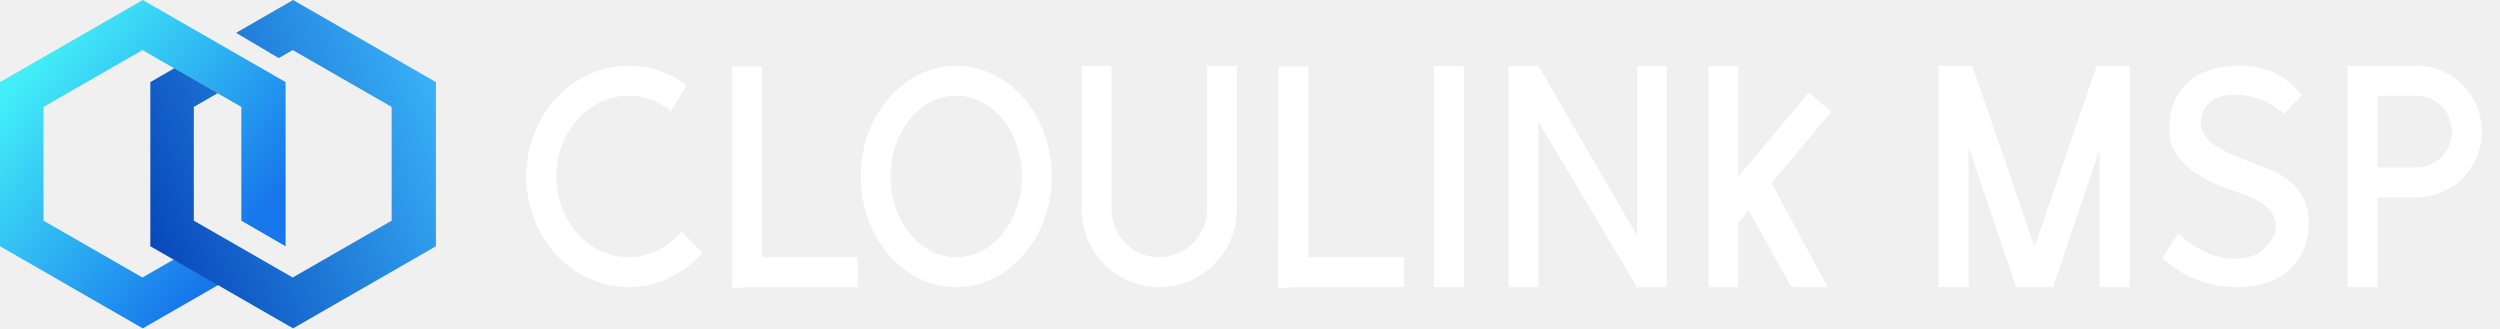
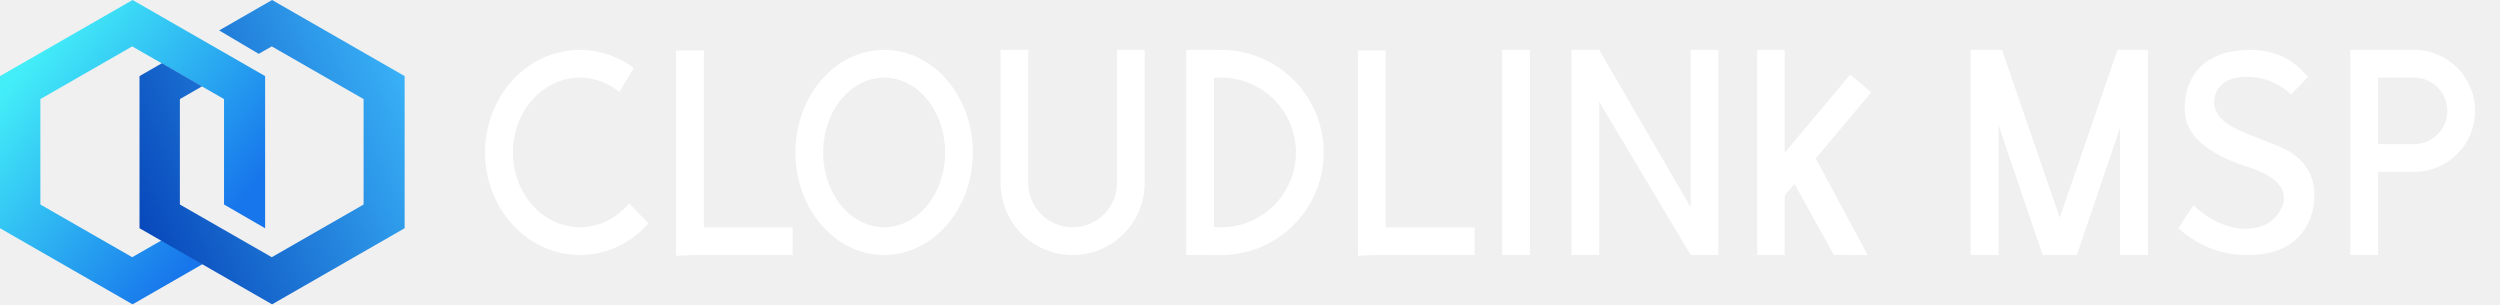
- <svg xmlns="http://www.w3.org/2000/svg" width="38px" height="5px" viewBox="0 0 38 5" version="1.1">
+ <svg xmlns="http://www.w3.org/2000/svg" width="41px" height="5px" viewBox="0 0 41 5" version="1.1">
  <defs>
    <linearGradient x1="7.288%" y1="23.496%" x2="72.89%" y2="85.143%" id="linearGradient-1">
      <stop stop-color="#43EEF8" offset="0%" />
      <stop stop-color="#1776EB" offset="100%" />
    </linearGradient>
    <linearGradient x1="100%" y1="25.769%" x2="0%" y2="74.813%" id="linearGradient-2">
      <stop stop-color="#39B1F7" offset="0%" />
      <stop stop-color="#0848BB" offset="100%" />
    </linearGradient>
  </defs>
  <g id="Page-1" stroke="none" stroke-width="1" fill="none" fill-rule="evenodd">
-     <g id="Artboard-Copy-2" transform="translate(-88, -559)">
-       <g id="MSP-反白-Copy" transform="translate(88, 559)">
-         <polygon id="Combined-Shape-Copy-2" fill="url(#linearGradient-1)" points="4.34 3.743 4.341 3.743 4.341 1.248 2.17 0 0 1.248 1.41074122e-15 3.743 2.17 4.991 3.447 4.257 2.734 3.891 2.165 4.218 0.661 3.354 0.661 1.625 2.165 0.761 3.668 1.625 3.668 3.354 3.668 3.354 4.34 3.743" />
-         <polygon id="Combined-Shape-Copy-3" fill="url(#linearGradient-2)" points="2.65 1.037 2.285 1.248 2.285 3.743 4.455 4.991 6.626 3.743 6.626 1.248 4.455 0 3.588 0.499 4.236 0.883 4.449 0.761 5.953 1.625 5.953 3.354 4.449 4.218 2.946 3.354 2.946 1.625 3.309 1.416" />
-         <path d="M10.435,1.296 L10.2,1.69 C10.019,1.542 9.796,1.455 9.554,1.455 C8.948,1.455 8.457,2.004 8.457,2.682 C8.457,3.36 8.948,3.909 9.554,3.909 C9.872,3.909 10.158,3.758 10.358,3.517 L10.678,3.844 C10.395,4.164 9.996,4.364 9.554,4.364 C8.696,4.364 8,3.611 8,2.682 C8,1.753 8.696,1 9.554,1 C9.881,1 10.185,1.109 10.435,1.296 Z M14.535,4.364 C13.733,4.364 13.083,3.611 13.083,2.682 C13.083,1.753 13.733,1 14.535,1 C15.337,1 15.987,1.753 15.987,2.682 C15.987,3.611 15.337,4.364 14.535,4.364 Z M14.535,3.909 C15.086,3.909 15.533,3.36 15.533,2.682 C15.533,2.004 15.086,1.455 14.535,1.455 C13.984,1.455 13.537,2.004 13.537,2.682 C13.537,3.36 13.984,3.909 14.535,3.909 Z M16.441,3.182 L16.895,3.182 C16.895,3.583 17.22,3.909 17.621,3.909 C18.022,3.909 18.347,3.583 18.347,3.182 L18.801,3.182 C18.801,3.835 18.273,4.364 17.621,4.364 C16.969,4.364 16.441,3.835 16.441,3.182 Z M16.441,1 L16.895,1 L16.895,3.182 L16.441,3.182 L16.441,1 Z M18.347,1 L18.801,1 L18.801,3.182 L18.347,3.182 L18.347,1 Z M11.583,3.91 L11.583,3.91 L13.037,3.91 L13.037,4.364 L11.4,4.364 L11.129,4.378 L11.129,1.01 L11.583,1.01 L11.583,3.91 Z M19.888,3.91 L19.888,3.91 L21.342,3.91 L21.342,4.364 L19.705,4.364 L19.433,4.378 L19.434,1.01 L19.888,1.01 L19.888,3.91 Z M33.114,3.551 C33.674,4.067 34.18,3.955 34.364,3.824 C34.547,3.694 34.916,3.209 34.011,2.922 C33.106,2.634 33.013,2.244 32.986,2.113 C32.96,1.981 32.892,1.244 33.674,1.039 C34.241,0.925 34.679,1.06 34.989,1.443 L34.715,1.729 C34.511,1.55 34.288,1.455 34.045,1.443 C33.469,1.406 33.375,1.832 33.502,2.035 C33.624,2.262 33.952,2.356 34.508,2.579 C35.088,2.825 35.108,3.238 35.088,3.494 C35.068,3.75 34.901,4.296 34.16,4.357 C33.666,4.397 33.235,4.254 32.869,3.927 C32.947,3.795 33.029,3.67 33.114,3.551 Z M21.796,1 L22.25,1 L22.25,4.364 L21.796,4.364 L21.796,1 Z M24.882,4.363 L23.384,1.852 L23.384,4.364 L22.931,4.364 L22.931,1 L23.384,1 L23.384,1.001 L24.882,3.581 L24.882,1 L25.335,1 L25.335,4.363 L25.336,4.364 L24.882,4.364 L24.882,4.364 L24.882,4.363 Z M26.581,3.196 L26.421,3.388 L26.421,4.364 L25.971,4.364 L25.971,3.237 L25.964,3.232 L25.971,3.224 L25.971,1 L26.421,1 L26.421,2.687 L27.494,1.406 L27.838,1.696 L26.929,2.781 L27.779,4.364 L27.225,4.361 L26.581,3.196 Z M31.913,2.277 L31.205,4.364 L30.645,4.364 L29.923,2.234 L29.923,4.364 L29.465,4.364 L29.465,1 L29.923,1 L29.979,1 L30.925,3.752 L31.871,1 L31.913,1 L32.37,1 L32.37,4.364 L31.913,4.364 L31.913,2.277 Z" id="Combined-Shape" fill="#FFFFFF" />
-         <path d="M36.137,3 L36.137,4.364 L35.683,4.364 L35.683,1 L35.876,1 L35.796,1 L36.727,1 C37.278,1 37.725,1.448 37.725,2 C37.725,2.552 37.278,3 36.727,3 L36.137,3 Z M36.137,2.545 L36.727,2.545 C37.027,2.545 37.271,2.301 37.271,2 C37.271,1.699 37.027,1.455 36.727,1.455 L36.137,1.455 L36.137,2.545 L36.137,2.545 Z" id="Combined-Shape" fill="#FFFFFF" />
+     <g id="Artboard-Copy-2" transform="translate(-88, -650)">
+       <g id="MSP-Copy" transform="translate(88, 650)">
+         <polygon id="Combined-Shape-Copy-2" fill="url(#linearGradient-1)" points="4.347 3.743 4.348 3.743 4.348 1.248 2.174 0 0 1.248 1.41301112e-15 3.743 2.174 4.991 3.452 4.257 2.738 3.891 2.168 4.218 0.662 3.354 0.662 1.625 2.168 0.761 3.674 1.625 3.674 3.354 3.674 3.354 4.347 3.743" />
+         <polygon id="Combined-Shape-Copy-3" fill="url(#linearGradient-2)" points="2.655 1.037 2.288 1.248 2.288 3.743 4.462 4.991 6.636 3.743 6.636 1.248 4.462 0 3.594 0.499 4.243 0.883 4.457 0.761 5.963 1.625 5.963 3.354 4.457 4.218 2.95 3.354 2.95 1.625 3.314 1.416" />
+         <path d="M10.394,1.115 L10.158,1.508 C9.977,1.36 9.753,1.273 9.511,1.273 C8.904,1.273 8.412,1.822 8.412,2.5 C8.412,3.178 8.904,3.727 9.511,3.727 C9.829,3.727 10.116,3.576 10.316,3.335 L10.636,3.662 C10.353,3.982 9.954,4.182 9.511,4.182 C8.652,4.182 7.955,3.429 7.955,2.5 C7.955,1.571 8.652,0.818 9.511,0.818 C9.839,0.818 10.143,0.928 10.394,1.115 Z M14.5,4.182 C13.697,4.182 13.045,3.429 13.045,2.5 C13.045,1.571 13.697,0.818 14.5,0.818 C15.303,0.818 15.955,1.571 15.955,2.5 C15.955,3.429 15.303,4.182 14.5,4.182 Z M14.5,3.727 C15.052,3.727 15.5,3.178 15.5,2.5 C15.5,1.822 15.052,1.273 14.5,1.273 C13.948,1.273 13.5,1.822 13.5,2.5 C13.5,3.178 13.948,3.727 14.5,3.727 Z M16.409,3 L16.864,3 C16.864,3.402 17.189,3.727 17.591,3.727 C17.993,3.727 18.318,3.402 18.318,3 L18.773,3 C18.773,3.653 18.244,4.182 17.591,4.182 C16.938,4.182 16.409,3.653 16.409,3 Z M16.409,0.818 L16.864,0.818 L16.864,3 L16.409,3 L16.409,0.818 Z M18.318,0.818 L18.773,0.818 L18.773,3 L18.318,3 L18.318,0.818 Z M11.543,3.729 L11.543,3.729 L13,3.729 L13,4.182 L11.36,4.182 L11.088,4.196 L11.088,0.828 L11.543,0.828 L11.543,3.729 Z M22.725,0.828 L22.725,3.729 L24.182,3.729 L24.182,4.182 L22.542,4.182 L22.27,4.196 L22.27,0.828 L22.725,0.828 Z M35.973,3.369 C36.534,3.885 37.04,3.773 37.224,3.642 C37.408,3.512 37.778,3.028 36.871,2.74 C35.964,2.452 35.872,2.062 35.845,1.931 C35.818,1.8 35.75,1.062 36.534,0.857 C37.102,0.743 37.54,0.878 37.85,1.262 L37.576,1.548 C37.372,1.368 37.149,1.273 36.906,1.262 C36.328,1.225 36.234,1.65 36.361,1.853 C36.483,2.08 36.812,2.174 37.369,2.397 C37.95,2.643 37.97,3.057 37.95,3.313 C37.929,3.569 37.763,4.114 37.02,4.175 C36.525,4.216 36.094,4.072 35.727,3.745 C35.806,3.613 35.888,3.488 35.973,3.369 Z M24.636,0.818 L25.091,0.818 L25.091,4.182 L24.636,4.182 L24.636,0.818 Z M27.727,4.181 L26.227,1.67 L26.227,4.182 L25.773,4.182 L25.773,0.818 L26.227,0.818 L26.227,0.819 L27.727,3.399 L27.727,0.818 L28.181,0.818 L28.181,4.181 L28.182,4.182 L27.727,4.182 L27.727,4.182 L27.727,4.181 Z M29.429,3.015 L29.269,3.206 L29.269,4.182 L28.818,4.182 L28.818,3.056 L28.812,3.05 L28.818,3.042 L28.818,0.818 L29.269,0.818 L29.269,2.505 L30.343,1.224 L30.688,1.514 L29.778,2.599 L30.629,4.182 L30.075,4.179 L29.429,3.015 Z M34.769,2.095 L34.06,4.182 L33.5,4.182 L32.776,2.053 L32.776,4.182 L32.318,4.182 L32.318,0.818 L32.776,0.818 L32.833,0.818 L33.78,3.57 L34.727,0.818 L34.769,0.818 L35.227,0.818 L35.227,4.182 L34.769,4.182 L34.769,2.095 Z" id="Combined-Shape" fill="#FFFFFF" />
+         <path d="M19.909,4.178 L19.909,4.182 L19.455,4.182 L19.455,0.818 L19.909,0.818 L19.909,0.822 C19.948,0.82 19.987,0.818 20.026,0.818 C20.955,0.818 21.708,1.571 21.708,2.5 C21.708,3.429 20.955,4.182 20.026,4.182 C19.987,4.182 19.948,4.18 19.909,4.178 L19.909,4.178 Z M19.909,1.278 L19.909,3.722 C19.948,3.725 19.987,3.727 20.026,3.727 C20.704,3.727 21.253,3.178 21.253,2.5 C21.253,1.822 20.704,1.273 20.026,1.273 C19.987,1.273 19.948,1.275 19.909,1.278 L19.909,1.278 Z" id="Combined-Shape" fill="#FFFFFF" />
+         <path d="M39,2.818 L39,4.182 L38.545,4.182 L38.545,0.818 L38.739,0.818 L38.659,0.818 L39.591,0.818 C40.143,0.818 40.591,1.266 40.591,1.818 C40.591,2.37 40.143,2.818 39.591,2.818 L39,2.818 Z M39,2.364 L39.591,2.364 C39.892,2.364 40.136,2.119 40.136,1.818 C40.136,1.517 39.892,1.273 39.591,1.273 L39,1.273 L39,2.364 L39,2.364 Z" id="Combined-Shape" fill="#FFFFFF" />
      </g>
    </g>
  </g>
</svg>
